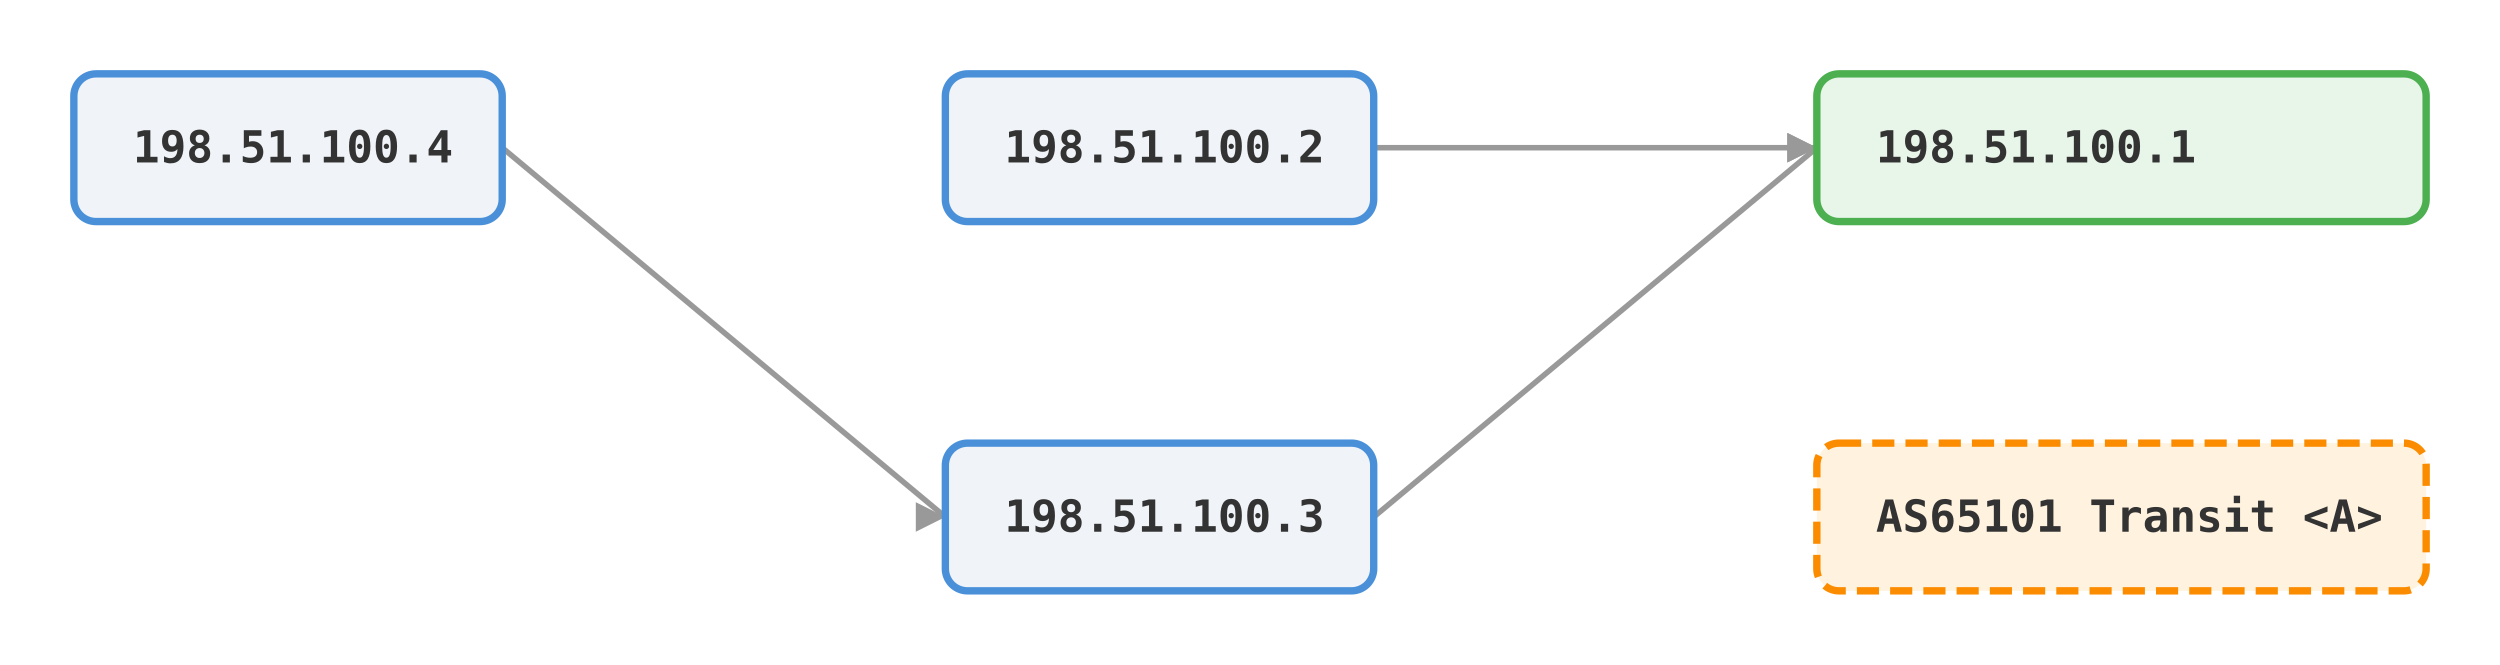
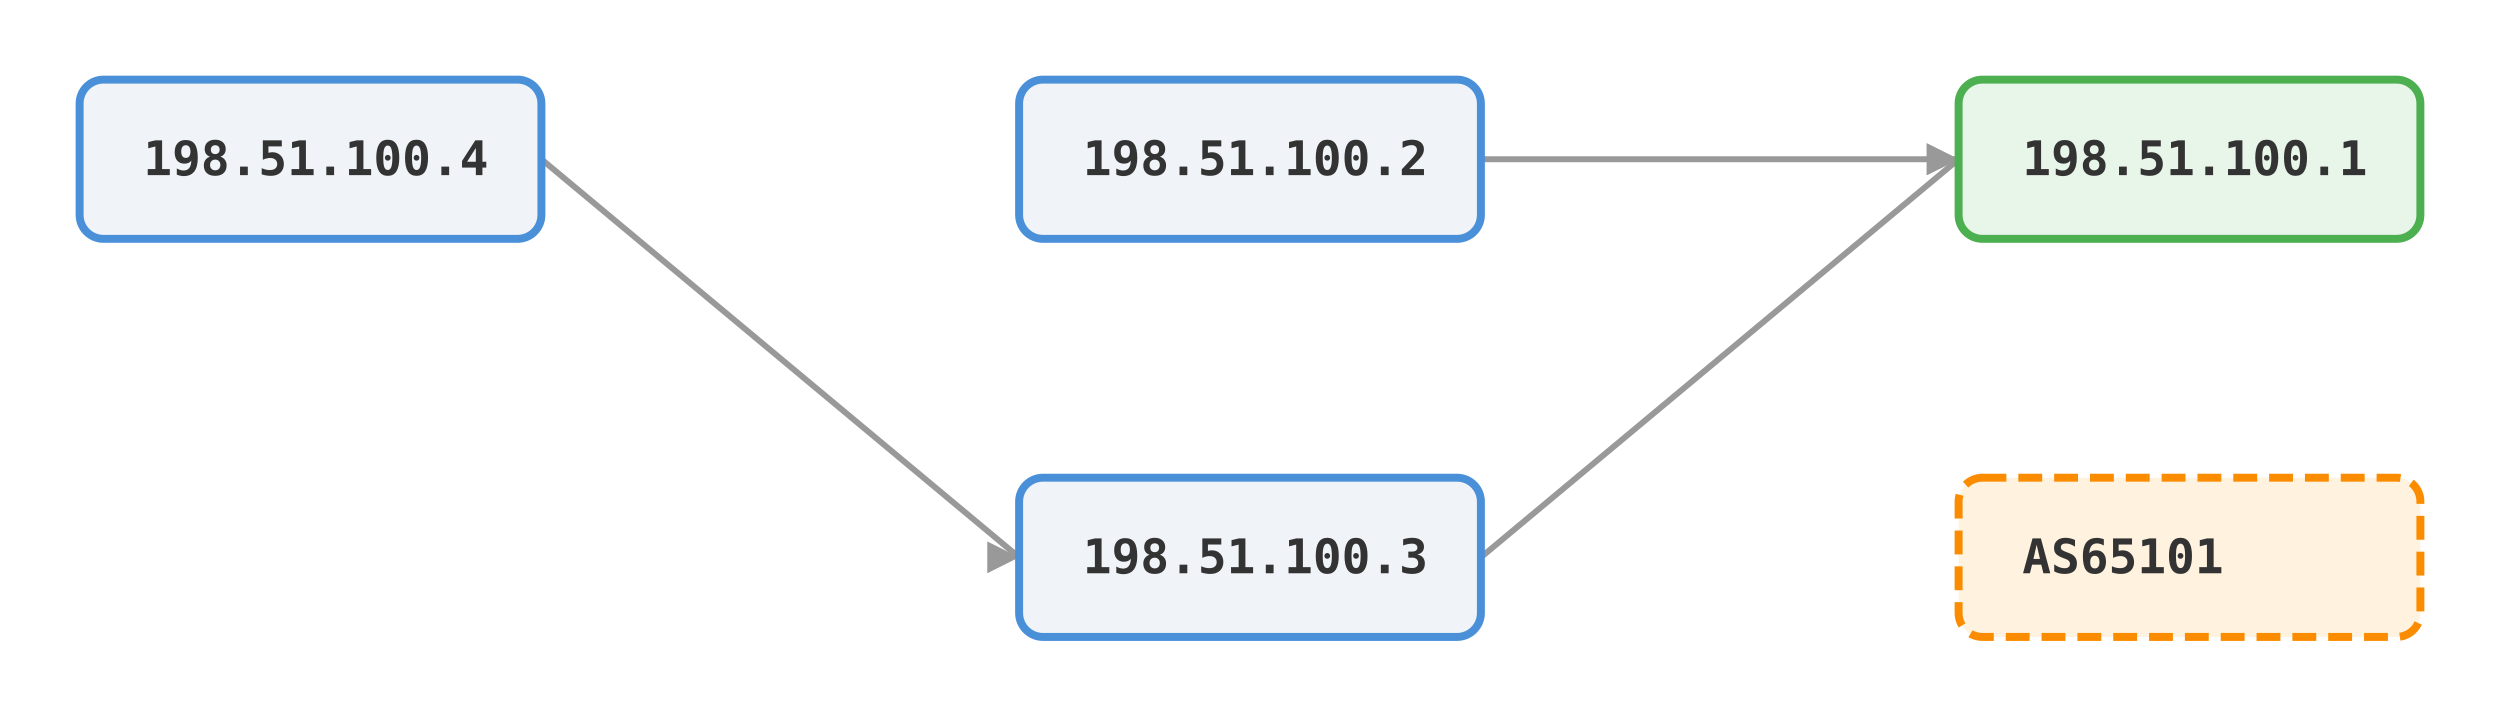
- <svg xmlns="http://www.w3.org/2000/svg" width="677" height="180" viewBox="0 0 677 180">
+ <svg xmlns="http://www.w3.org/2000/svg" width="628" height="180" viewBox="0 0 628 180">
  <style>
.node rect { fill: var(--node-fill, #f0f4f8); stroke: var(--node-stroke, #4a90d9); stroke-width: 2; rx: 6; }
.node rect:hover { fill: var(--node-fill-hover, #dce8f5); stroke: var(--node-stroke-hover, #2a6cb8); }
.node text { font-family: monospace; font-size: 12px; fill: var(--node-text, #333); }
.node .label { font-weight: bold; }
.egress rect { fill: var(--egress-fill, #e8f5e9); stroke: var(--egress-stroke, #4caf50); }
.egress rect:hover { fill: var(--egress-fill-hover, #c8e6c9); stroke: var(--egress-stroke-hover, #388e3c); }
.edge line { stroke: var(--edge-stroke, #999); stroke-width: 1.5; }
.edge polygon { fill: var(--edge-stroke, #999); }
</style>
  <style>
.outside rect { fill: var(--outside-fill, #fff3e0); stroke: var(--outside-stroke, #fb8c00); stroke-dasharray: 6 3; }
.outside rect:hover { fill: var(--outside-fill-hover, #ffe0b2); stroke: var(--outside-stroke-hover, #ef6c00); }
</style>
  <g class="edge">
    <line x1="372" y1="40" x2="492" y2="40" />
    <polygon points="492,40 484,36 484,44" />
  </g>
  <g class="edge">
    <line x1="372" y1="140" x2="492" y2="40" />
    <polygon points="492,40 484,36 484,44" />
  </g>
  <g class="edge">
    <line x1="136" y1="40" x2="256" y2="140" />
    <polygon points="256,140 248,136 248,144" />
  </g>
  <g class="node">
    <rect x="20" y="20" width="116" height="40" />
    <text x="36" y="44" class="label">198.51.100.4</text>
  </g>
  <g class="node">
    <rect x="256" y="20" width="116" height="40" />
    <text x="272" y="44" class="label">198.51.100.2</text>
  </g>
  <g class="node">
    <rect x="256" y="120" width="116" height="40" />
    <text x="272" y="144" class="label">198.51.100.3</text>
  </g>
  <g class="node egress">
-     <rect x="492" y="20" width="165" height="40" />
+     <rect x="492" y="20" width="116" height="40" />
    <text x="508" y="44" class="label">198.51.100.1</text>
  </g>
  <g class="node outside">
-     <rect x="492" y="120" width="165" height="40" />
-     <text x="508" y="144" class="label">AS65101 Transit &lt;A&gt;</text>
+     <rect x="492" y="120" width="116" height="40" />
+     <text x="508" y="144" class="label">AS65101</text>
  </g>
</svg>
